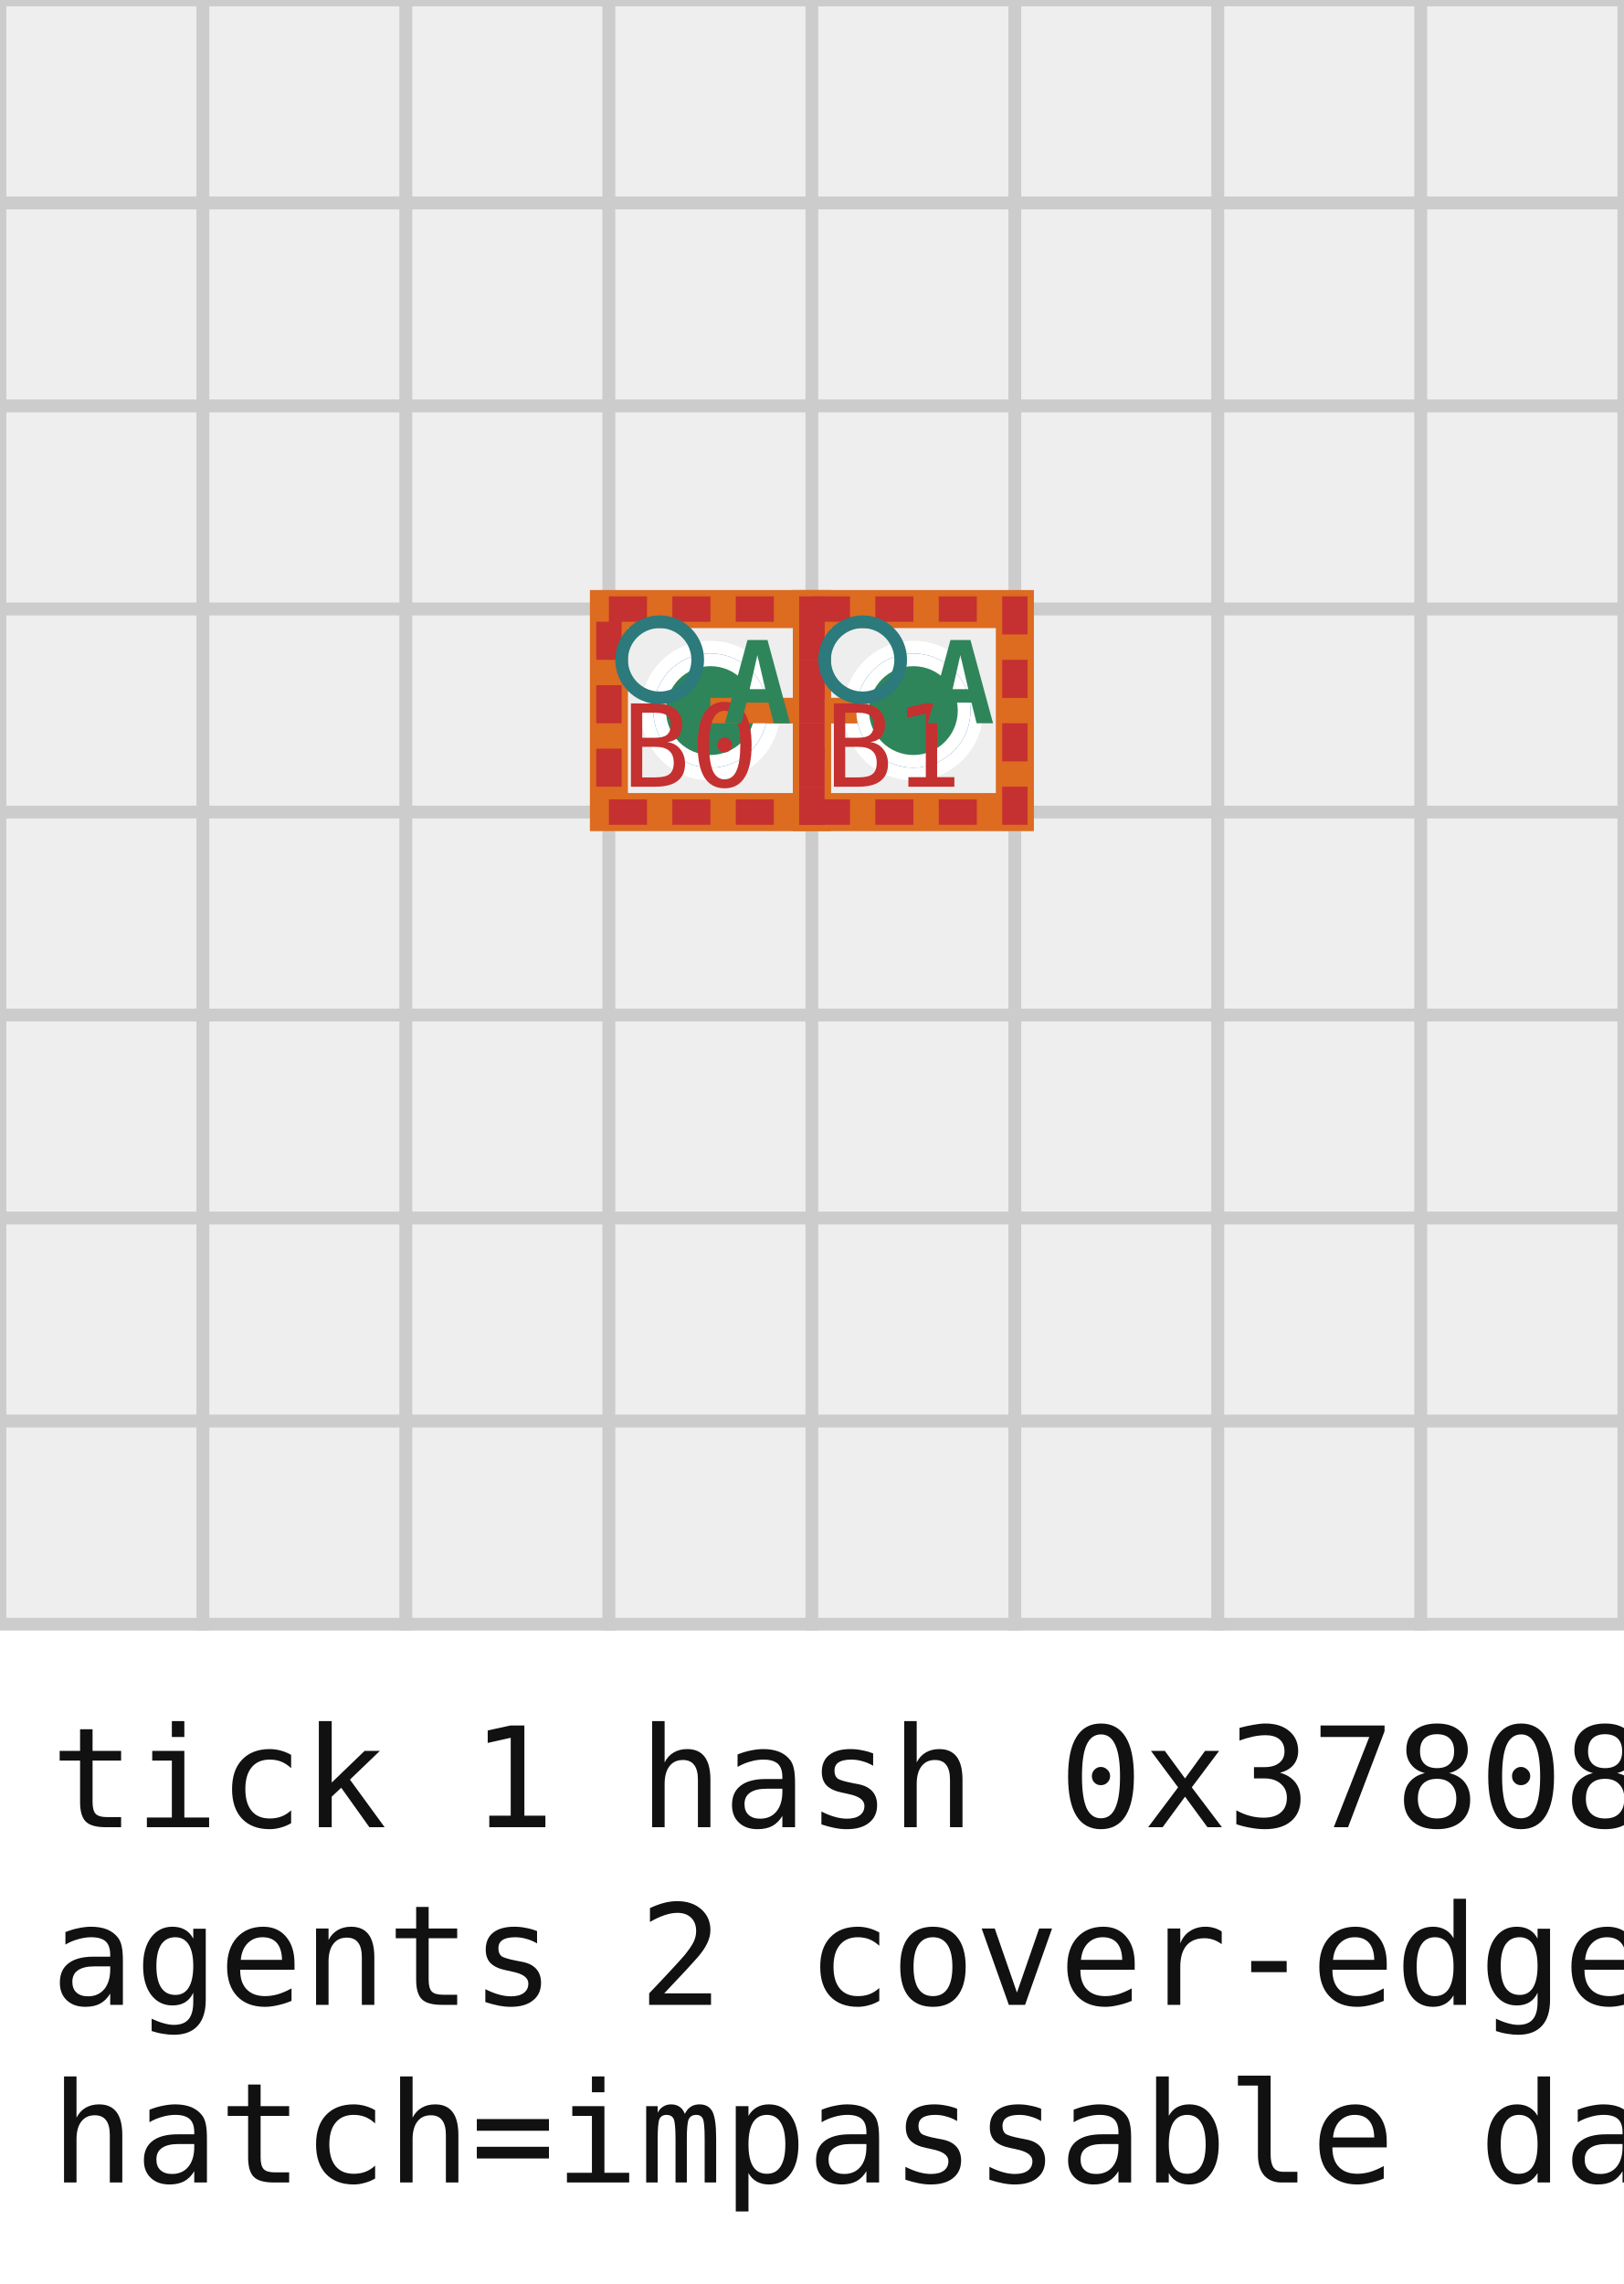
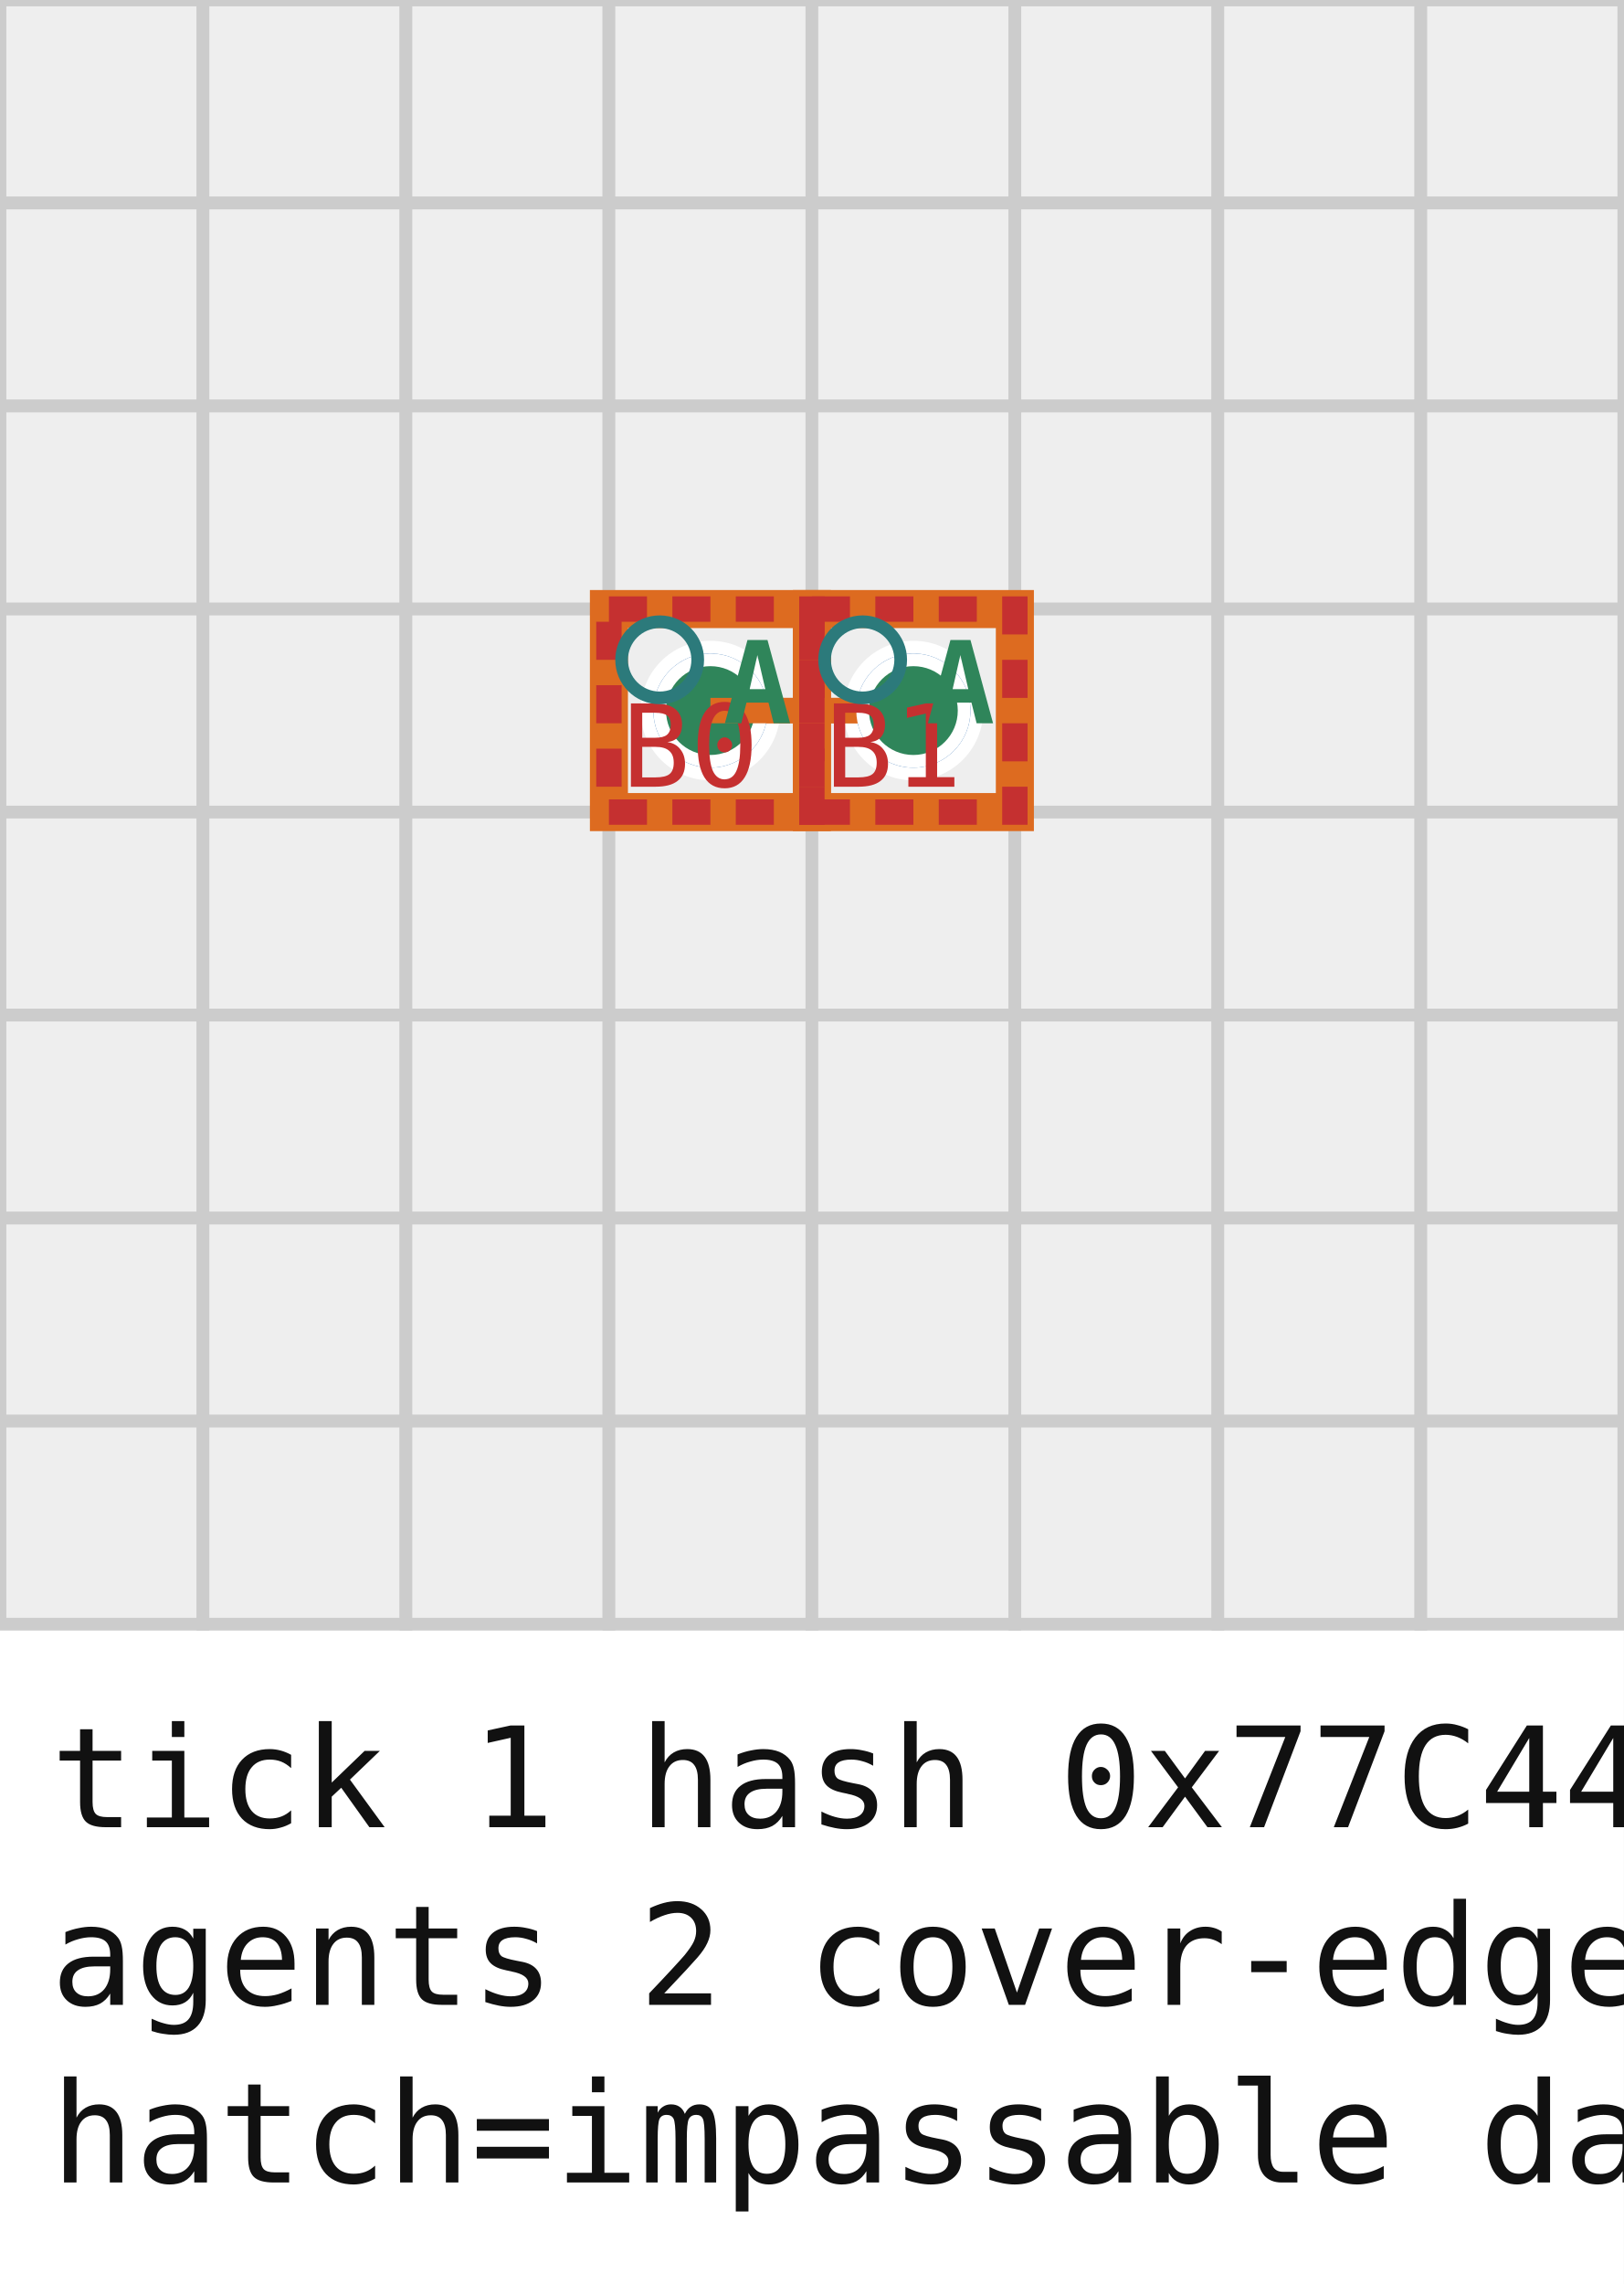
<svg xmlns="http://www.w3.org/2000/svg" width="128" height="180" viewBox="0 0 128 180">
  <defs>
    <pattern id="cw-hatch" width="4" height="4" patternUnits="userSpaceOnUse">
      <path d="M0,4 L4,0" stroke="#8a8a8a" stroke-width="1" />
    </pattern>
  </defs>
  <rect x="0" y="0" width="128" height="180" fill="#ffffff" />
  <rect x="0" y="0" width="16" height="16" fill="rgb(238,238,238)" stroke="#cccccc" stroke-width="1" />
  <rect x="16" y="0" width="16" height="16" fill="rgb(238,238,238)" stroke="#cccccc" stroke-width="1" />
  <rect x="32" y="0" width="16" height="16" fill="rgb(238,238,238)" stroke="#cccccc" stroke-width="1" />
  <rect x="48" y="0" width="16" height="16" fill="rgb(238,238,238)" stroke="#cccccc" stroke-width="1" />
  <rect x="64" y="0" width="16" height="16" fill="rgb(238,238,238)" stroke="#cccccc" stroke-width="1" />
  <rect x="80" y="0" width="16" height="16" fill="rgb(238,238,238)" stroke="#cccccc" stroke-width="1" />
  <rect x="96" y="0" width="16" height="16" fill="rgb(238,238,238)" stroke="#cccccc" stroke-width="1" />
  <rect x="112" y="0" width="16" height="16" fill="rgb(238,238,238)" stroke="#cccccc" stroke-width="1" />
  <rect x="0" y="16" width="16" height="16" fill="rgb(238,238,238)" stroke="#cccccc" stroke-width="1" />
  <rect x="16" y="16" width="16" height="16" fill="rgb(238,238,238)" stroke="#cccccc" stroke-width="1" />
  <rect x="32" y="16" width="16" height="16" fill="rgb(238,238,238)" stroke="#cccccc" stroke-width="1" />
  <rect x="48" y="16" width="16" height="16" fill="rgb(238,238,238)" stroke="#cccccc" stroke-width="1" />
  <rect x="64" y="16" width="16" height="16" fill="rgb(238,238,238)" stroke="#cccccc" stroke-width="1" />
  <rect x="80" y="16" width="16" height="16" fill="rgb(238,238,238)" stroke="#cccccc" stroke-width="1" />
  <rect x="96" y="16" width="16" height="16" fill="rgb(238,238,238)" stroke="#cccccc" stroke-width="1" />
  <rect x="112" y="16" width="16" height="16" fill="rgb(238,238,238)" stroke="#cccccc" stroke-width="1" />
  <rect x="0" y="32" width="16" height="16" fill="rgb(238,238,238)" stroke="#cccccc" stroke-width="1" />
  <rect x="16" y="32" width="16" height="16" fill="rgb(238,238,238)" stroke="#cccccc" stroke-width="1" />
  <rect x="32" y="32" width="16" height="16" fill="rgb(238,238,238)" stroke="#cccccc" stroke-width="1" />
  <rect x="48" y="32" width="16" height="16" fill="rgb(238,238,238)" stroke="#cccccc" stroke-width="1" />
  <rect x="64" y="32" width="16" height="16" fill="rgb(238,238,238)" stroke="#cccccc" stroke-width="1" />
  <rect x="80" y="32" width="16" height="16" fill="rgb(238,238,238)" stroke="#cccccc" stroke-width="1" />
  <rect x="96" y="32" width="16" height="16" fill="rgb(238,238,238)" stroke="#cccccc" stroke-width="1" />
  <rect x="112" y="32" width="16" height="16" fill="rgb(238,238,238)" stroke="#cccccc" stroke-width="1" />
  <rect x="0" y="48" width="16" height="16" fill="rgb(238,238,238)" stroke="#cccccc" stroke-width="1" />
  <rect x="16" y="48" width="16" height="16" fill="rgb(238,238,238)" stroke="#cccccc" stroke-width="1" />
  <rect x="32" y="48" width="16" height="16" fill="rgb(238,238,238)" stroke="#cccccc" stroke-width="1" />
  <rect x="48" y="48" width="16" height="16" fill="rgb(238,238,238)" stroke="#cccccc" stroke-width="1" />
  <rect x="64" y="48" width="16" height="16" fill="rgb(238,238,238)" stroke="#cccccc" stroke-width="1" />
  <rect x="80" y="48" width="16" height="16" fill="rgb(238,238,238)" stroke="#cccccc" stroke-width="1" />
  <rect x="96" y="48" width="16" height="16" fill="rgb(238,238,238)" stroke="#cccccc" stroke-width="1" />
  <rect x="112" y="48" width="16" height="16" fill="rgb(238,238,238)" stroke="#cccccc" stroke-width="1" />
  <rect x="0" y="64" width="16" height="16" fill="rgb(238,238,238)" stroke="#cccccc" stroke-width="1" />
  <rect x="16" y="64" width="16" height="16" fill="rgb(238,238,238)" stroke="#cccccc" stroke-width="1" />
  <rect x="32" y="64" width="16" height="16" fill="rgb(238,238,238)" stroke="#cccccc" stroke-width="1" />
  <rect x="48" y="64" width="16" height="16" fill="rgb(238,238,238)" stroke="#cccccc" stroke-width="1" />
  <rect x="64" y="64" width="16" height="16" fill="rgb(238,238,238)" stroke="#cccccc" stroke-width="1" />
  <rect x="80" y="64" width="16" height="16" fill="rgb(238,238,238)" stroke="#cccccc" stroke-width="1" />
  <rect x="96" y="64" width="16" height="16" fill="rgb(238,238,238)" stroke="#cccccc" stroke-width="1" />
  <rect x="112" y="64" width="16" height="16" fill="rgb(238,238,238)" stroke="#cccccc" stroke-width="1" />
  <rect x="0" y="80" width="16" height="16" fill="rgb(238,238,238)" stroke="#cccccc" stroke-width="1" />
  <rect x="16" y="80" width="16" height="16" fill="rgb(238,238,238)" stroke="#cccccc" stroke-width="1" />
  <rect x="32" y="80" width="16" height="16" fill="rgb(238,238,238)" stroke="#cccccc" stroke-width="1" />
  <rect x="48" y="80" width="16" height="16" fill="rgb(238,238,238)" stroke="#cccccc" stroke-width="1" />
  <rect x="64" y="80" width="16" height="16" fill="rgb(238,238,238)" stroke="#cccccc" stroke-width="1" />
  <rect x="80" y="80" width="16" height="16" fill="rgb(238,238,238)" stroke="#cccccc" stroke-width="1" />
  <rect x="96" y="80" width="16" height="16" fill="rgb(238,238,238)" stroke="#cccccc" stroke-width="1" />
  <rect x="112" y="80" width="16" height="16" fill="rgb(238,238,238)" stroke="#cccccc" stroke-width="1" />
  <rect x="0" y="96" width="16" height="16" fill="rgb(238,238,238)" stroke="#cccccc" stroke-width="1" />
  <rect x="16" y="96" width="16" height="16" fill="rgb(238,238,238)" stroke="#cccccc" stroke-width="1" />
  <rect x="32" y="96" width="16" height="16" fill="rgb(238,238,238)" stroke="#cccccc" stroke-width="1" />
  <rect x="48" y="96" width="16" height="16" fill="rgb(238,238,238)" stroke="#cccccc" stroke-width="1" />
  <rect x="64" y="96" width="16" height="16" fill="rgb(238,238,238)" stroke="#cccccc" stroke-width="1" />
  <rect x="80" y="96" width="16" height="16" fill="rgb(238,238,238)" stroke="#cccccc" stroke-width="1" />
  <rect x="96" y="96" width="16" height="16" fill="rgb(238,238,238)" stroke="#cccccc" stroke-width="1" />
  <rect x="112" y="96" width="16" height="16" fill="rgb(238,238,238)" stroke="#cccccc" stroke-width="1" />
  <rect x="0" y="112" width="16" height="16" fill="rgb(238,238,238)" stroke="#cccccc" stroke-width="1" />
  <rect x="16" y="112" width="16" height="16" fill="rgb(238,238,238)" stroke="#cccccc" stroke-width="1" />
  <rect x="32" y="112" width="16" height="16" fill="rgb(238,238,238)" stroke="#cccccc" stroke-width="1" />
  <rect x="48" y="112" width="16" height="16" fill="rgb(238,238,238)" stroke="#cccccc" stroke-width="1" />
  <rect x="64" y="112" width="16" height="16" fill="rgb(238,238,238)" stroke="#cccccc" stroke-width="1" />
  <rect x="80" y="112" width="16" height="16" fill="rgb(238,238,238)" stroke="#cccccc" stroke-width="1" />
  <rect x="96" y="112" width="16" height="16" fill="rgb(238,238,238)" stroke="#cccccc" stroke-width="1" />
  <rect x="112" y="112" width="16" height="16" fill="rgb(238,238,238)" stroke="#cccccc" stroke-width="1" />
  <rect x="64" y="48" width="16" height="16" fill="none" stroke="#d69e2e" stroke-width="2" />
  <rect x="48" y="48" width="16" height="16" fill="none" stroke="#d69e2e" stroke-width="2" />
  <rect x="64" y="48" width="16" height="16" fill="none" stroke="#d69e2e" stroke-width="2" />
  <rect x="48" y="48" width="16" height="16" fill="none" stroke="#d69e2e" stroke-width="2" />
  <rect x="48" y="48" width="16" height="16" fill="none" stroke="#d69e2e" stroke-width="2" />
  <rect x="64" y="48" width="16" height="16" fill="none" stroke="#d69e2e" stroke-width="2" />
  <rect x="64" y="48" width="16" height="16" fill="none" stroke="#d69e2e" stroke-width="2" />
  <rect x="48" y="48" width="16" height="16" fill="none" stroke="#d69e2e" stroke-width="2" />
  <line x1="56" y1="56" x2="72" y2="56" stroke="#2b6cb0" stroke-width="1" stroke-dasharray="3,2" />
  <circle cx="56" cy="56" r="5" fill="#2b6cb0" stroke="#ffffff" stroke-width="1" />
  <line x1="72" y1="56" x2="56" y2="56" stroke="#2b6cb0" stroke-width="1" stroke-dasharray="3,2" />
  <circle cx="72" cy="56" r="5" fill="#2b6cb0" stroke="#ffffff" stroke-width="1" />
  <polyline points="56,56 72,56" fill="none" stroke="#dd6b20" stroke-width="2" />
  <circle cx="56" cy="56" r="4" fill="#2f855a" stroke="#ffffff" stroke-width="1" />
  <rect x="64" y="48" width="16" height="16" fill="none" stroke="#dd6b20" stroke-width="3" />
  <polyline points="72,56 56,56" fill="none" stroke="#dd6b20" stroke-width="2" />
  <circle cx="72" cy="56" r="4" fill="#2f855a" stroke="#ffffff" stroke-width="1" />
  <rect x="48" y="48" width="16" height="16" fill="none" stroke="#dd6b20" stroke-width="3" />
  <rect x="64" y="48" width="16" height="16" fill="none" stroke="#c53030" stroke-width="2" stroke-dasharray="3,2" />
  <text x="65" y="62" font-family="monospace" font-size="9" fill="#c53030">B1</text>
  <rect x="48" y="48" width="16" height="16" fill="none" stroke="#c53030" stroke-width="2" stroke-dasharray="3,2" />
  <text x="49" y="62" font-family="monospace" font-size="9" fill="#c53030">B0</text>
  <text x="57" y="57" font-family="monospace" font-size="9" font-weight="bold" fill="#2f855a">A</text>
  <text x="73" y="57" font-family="monospace" font-size="9" font-weight="bold" fill="#2f855a">A</text>
  <circle cx="52" cy="52" r="3" fill="none" stroke="#2c7a7b" stroke-width="1" />
  <circle cx="68" cy="52" r="3" fill="none" stroke="#2c7a7b" stroke-width="1" />
-   <text x="4" y="144" font-family="monospace" font-size="11" fill="#111111">tick 1  hash 0x37808D1CA6B2A021  draws 0</text>
+   <text x="4" y="144" font-family="monospace" font-size="11" fill="#111111">tick 1  hash 0x77C44BAF6525D82A  draws 0</text>
  <text x="4" y="158" font-family="monospace" font-size="11" fill="#111111">agents 2  cover-edges 0  events 8</text>
  <text x="4" y="172" font-family="monospace" font-size="11" fill="#111111">hatch=impassable  dark border=opaque  darker fill=higher elevation  triangle=cover  circle=agent</text>
</svg>
